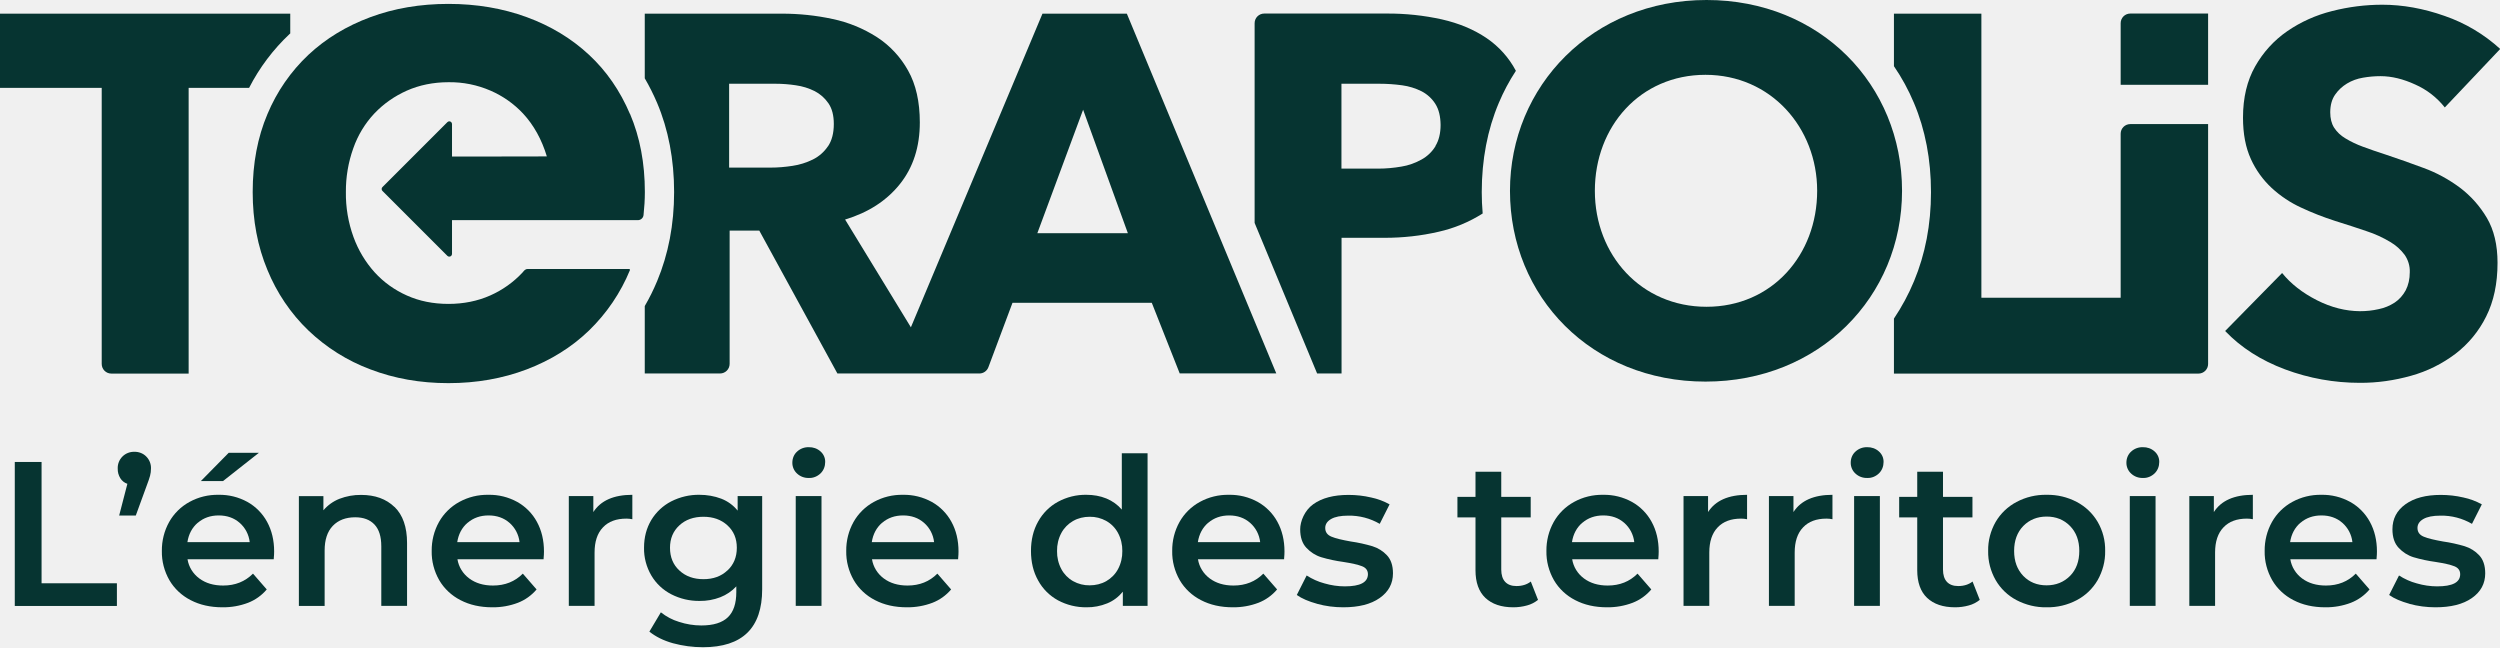
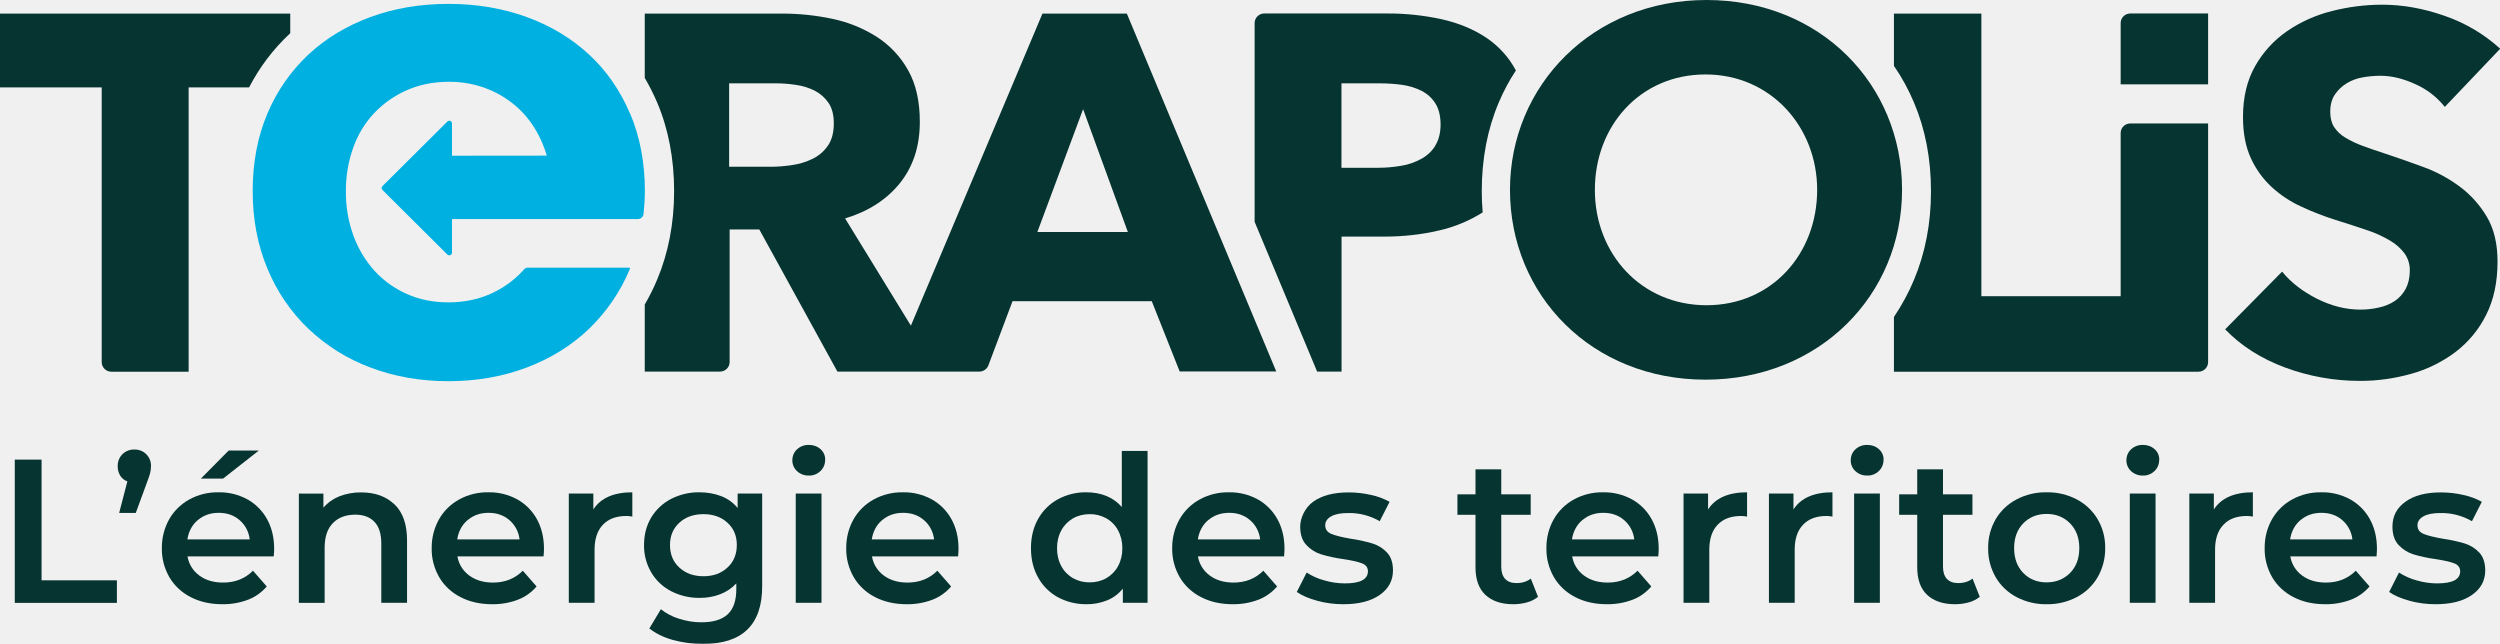
- <svg xmlns="http://www.w3.org/2000/svg" id="Terapolis_logotype-baseline-noir" version="1.1" viewBox="0 0 2435.8 630.6">
+ <svg xmlns="http://www.w3.org/2000/svg" width="132" height="34" viewBox="0 0 132 34" fill="none">
+   <g clip-path="url(#clip0_85_181)">
+     <path d="M0.78 24.268H2.195V30.641H6.172V31.832H0.78V24.268Z" fill="#063431" />
+     <mask id="mask0_85_181" style="mask-type:luminance" maskUnits="userSpaceOnUse" x="0" y="0" width="132" height="34">
+       <path d="M132 0H0V34H132V0Z" fill="white" />
+     </mask>
+     <g mask="url(#mask0_85_181)">
+       <path d="M7.722 23.982C7.89 24.149 7.982 24.381 7.972 24.619C7.972 24.748 7.955 24.872 7.923 24.996C7.89 25.12 7.825 25.303 7.733 25.546L7.169 27.082H6.292L6.725 25.416C6.568 25.363 6.438 25.26 6.351 25.12C6.259 24.969 6.21 24.796 6.216 24.619C6.205 24.381 6.297 24.149 6.465 23.982C6.633 23.815 6.861 23.729 7.094 23.734C7.327 23.729 7.56 23.815 7.722 23.982Z" fill="#063431" />
+       <path d="M14.453 29.379H9.901C9.966 29.784 10.193 30.145 10.524 30.388C10.86 30.636 11.277 30.76 11.781 30.76C12.421 30.76 12.941 30.549 13.358 30.134L14.084 30.965C13.819 31.277 13.477 31.52 13.098 31.665C12.67 31.827 12.209 31.908 11.749 31.903C11.109 31.903 10.551 31.779 10.063 31.525C9.597 31.288 9.202 30.921 8.942 30.474C8.676 30.01 8.535 29.482 8.546 28.943C8.541 28.409 8.671 27.886 8.931 27.422C9.18 26.98 9.554 26.613 9.998 26.371C10.47 26.112 11.001 25.983 11.543 25.993C12.074 25.983 12.594 26.112 13.06 26.365C13.499 26.608 13.862 26.975 14.101 27.411C14.35 27.864 14.475 28.382 14.475 28.975C14.475 29.067 14.469 29.201 14.453 29.374M10.443 27.46C10.145 27.713 9.96 28.058 9.895 28.479H13.185C13.141 28.085 12.952 27.724 12.654 27.465C12.356 27.206 11.987 27.077 11.548 27.077C11.109 27.077 10.746 27.206 10.448 27.46M12.068 23.788H13.667L11.776 25.271H10.605L12.074 23.788H12.068Z" fill="#063431" />
+       <path d="M20.831 26.63C21.27 27.055 21.492 27.686 21.492 28.522V31.827H20.132V28.695C20.132 28.188 20.013 27.81 19.774 27.557C19.536 27.303 19.195 27.174 18.756 27.174C18.257 27.174 17.861 27.325 17.574 27.622C17.287 27.918 17.141 28.349 17.141 28.916V31.832H15.78V26.063H17.076V26.808C17.303 26.538 17.596 26.333 17.921 26.204C18.29 26.063 18.68 25.993 19.07 25.999C19.802 25.999 20.387 26.209 20.831 26.635" fill="#063431" />
+       <path d="M28.705 29.379H24.153C24.218 29.784 24.446 30.145 24.776 30.388C25.113 30.636 25.53 30.76 26.028 30.76C26.668 30.76 27.188 30.549 27.605 30.134L28.331 30.965C28.066 31.277 27.724 31.52 27.345 31.665C26.917 31.827 26.456 31.908 25.996 31.903C25.356 31.903 24.798 31.779 24.31 31.525C23.844 31.288 23.449 30.921 23.189 30.474C22.923 30.01 22.782 29.482 22.793 28.943C22.788 28.409 22.918 27.886 23.178 27.422C23.427 26.98 23.801 26.613 24.245 26.371C24.717 26.112 25.248 25.983 25.79 25.993C26.321 25.983 26.841 26.112 27.307 26.365C27.746 26.608 28.109 26.975 28.348 27.411C28.597 27.864 28.722 28.382 28.722 28.975C28.722 29.067 28.716 29.201 28.7 29.374M24.69 27.46C24.392 27.713 24.207 28.058 24.142 28.479H27.432C27.389 28.085 27.199 27.724 26.901 27.465C26.603 27.206 26.234 27.077 25.795 27.077C25.362 27.077 24.993 27.206 24.695 27.46" fill="#063431" />
+       <path d="M33.387 25.993V27.277C33.285 27.255 33.176 27.244 33.073 27.244C32.542 27.244 32.13 27.395 31.837 27.703C31.54 28.01 31.393 28.452 31.393 29.029V31.827H30.033V26.058H31.328V26.899C31.718 26.295 32.407 25.993 33.393 25.993" fill="#063431" />
+       <path d="M40.243 26.058V30.954C40.243 32.986 39.202 34 37.116 34C36.579 34 36.048 33.93 35.528 33.79C35.029 33.65 34.618 33.445 34.287 33.181L34.894 32.167C35.181 32.393 35.506 32.566 35.853 32.668C36.233 32.792 36.633 32.857 37.029 32.857C37.669 32.857 38.135 32.711 38.433 32.426C38.731 32.14 38.877 31.698 38.877 31.105V30.803C38.644 31.056 38.351 31.25 38.032 31.374C37.679 31.509 37.311 31.574 36.937 31.568C36.417 31.574 35.907 31.455 35.441 31.218C35.002 30.991 34.639 30.652 34.39 30.231C34.13 29.789 33.994 29.282 34.005 28.77C34.005 28.22 34.135 27.74 34.39 27.314C34.645 26.899 35.008 26.559 35.441 26.338C35.902 26.107 36.417 25.983 36.937 25.993C37.327 25.993 37.717 26.058 38.086 26.198C38.422 26.328 38.72 26.543 38.947 26.824V26.058H40.243ZM38.411 29.967C38.742 29.66 38.904 29.261 38.904 28.775C38.904 28.29 38.742 27.902 38.411 27.6C38.081 27.298 37.658 27.147 37.143 27.147C36.623 27.147 36.195 27.298 35.869 27.6C35.539 27.902 35.376 28.296 35.376 28.775C35.376 29.266 35.539 29.665 35.869 29.967C36.2 30.274 36.623 30.425 37.143 30.425C37.658 30.425 38.081 30.274 38.406 29.967" fill="#063431" />
+       <path d="M42.085 24.877C41.923 24.732 41.831 24.516 41.836 24.3C41.836 24.079 41.923 23.869 42.085 23.723C42.253 23.567 42.475 23.486 42.703 23.492C42.931 23.486 43.153 23.562 43.321 23.713C43.483 23.853 43.575 24.058 43.57 24.268C43.57 24.494 43.489 24.71 43.326 24.866C43.158 25.028 42.936 25.12 42.703 25.109C42.475 25.114 42.253 25.034 42.085 24.877ZM42.02 26.058H43.375V31.827H42.015V26.058H42.02Z" fill="#063431" />
+       <path d="M50.593 29.379H46.041C46.106 29.784 46.334 30.145 46.664 30.388C47 30.636 47.418 30.76 47.916 30.76C48.556 30.76 49.076 30.549 49.493 30.134L50.219 30.965C49.954 31.277 49.612 31.52 49.233 31.665C48.805 31.827 48.344 31.908 47.884 31.903C47.244 31.903 46.686 31.779 46.198 31.525C45.732 31.288 45.337 30.921 45.077 30.474C44.811 30.01 44.67 29.482 44.681 28.943C44.676 28.409 44.806 27.886 45.066 27.422C45.315 26.98 45.689 26.613 46.133 26.371C46.605 26.112 47.136 25.983 47.678 25.993C48.209 25.983 48.729 26.112 49.195 26.365C49.634 26.608 49.997 26.975 50.236 27.411C50.485 27.864 50.61 28.382 50.61 28.975C50.61 29.067 50.604 29.201 50.588 29.374M46.578 27.46C46.28 27.713 46.095 28.058 46.03 28.479H49.32C49.276 28.085 49.087 27.724 48.789 27.465C48.491 27.206 48.122 27.077 47.683 27.077C47.25 27.077 46.881 27.206 46.583 27.46" fill="#063431" />
+       <path d="M60.592 23.81V31.827H59.286V31.083C59.063 31.353 58.782 31.568 58.457 31.698C58.11 31.838 57.741 31.908 57.367 31.903C56.842 31.908 56.327 31.784 55.861 31.536C55.416 31.293 55.053 30.932 54.815 30.495C54.56 30.048 54.435 29.53 54.435 28.943C54.435 28.36 54.56 27.843 54.815 27.395C55.059 26.958 55.422 26.597 55.861 26.36C56.321 26.112 56.842 25.983 57.367 25.993C57.73 25.993 58.088 26.053 58.419 26.187C58.733 26.317 59.015 26.516 59.231 26.77V23.81H60.592ZM58.413 30.528C58.673 30.377 58.89 30.161 59.031 29.897C59.188 29.606 59.264 29.277 59.259 28.948C59.264 28.619 59.188 28.29 59.031 27.999C58.89 27.735 58.673 27.514 58.413 27.368C58.142 27.217 57.839 27.142 57.535 27.147C57.226 27.147 56.923 27.217 56.657 27.368C56.397 27.519 56.181 27.735 56.04 27.999C55.883 28.29 55.807 28.619 55.812 28.948C55.807 29.277 55.883 29.606 56.04 29.897C56.181 30.161 56.397 30.382 56.657 30.528C56.928 30.679 57.232 30.754 57.535 30.749C57.844 30.749 58.148 30.679 58.413 30.528Z" fill="#063431" />
+       <path d="M67.805 29.379H63.252C63.317 29.784 63.545 30.145 63.876 30.388C64.212 30.636 64.629 30.76 65.127 30.76C65.767 30.76 66.287 30.549 66.704 30.134L67.431 30.965C67.165 31.277 66.824 31.52 66.444 31.665C66.016 31.827 65.555 31.908 65.095 31.903C64.455 31.903 63.897 31.779 63.41 31.525C62.944 31.288 62.548 30.921 62.288 30.474C62.022 30.01 61.881 29.482 61.892 28.943C61.887 28.409 62.017 27.886 62.277 27.422C62.526 26.98 62.9 26.613 63.344 26.371C63.816 26.112 64.347 25.983 64.889 25.993C65.42 25.983 65.94 26.112 66.406 26.365C66.845 26.608 67.208 26.975 67.447 27.411C67.696 27.864 67.821 28.382 67.821 28.975C67.821 29.067 67.815 29.201 67.799 29.374M63.794 27.46C63.496 27.713 63.312 28.058 63.247 28.479H66.536C66.493 28.085 66.303 27.724 66.005 27.465C65.707 27.206 65.339 27.077 64.9 27.077C64.466 27.077 64.098 27.206 63.8 27.46" fill="#063431" />
+       <path d="M69.544 31.719C69.094 31.595 68.737 31.444 68.471 31.256L68.991 30.231C69.279 30.415 69.598 30.56 69.929 30.646C70.281 30.749 70.644 30.803 71.007 30.803C71.82 30.803 72.221 30.592 72.227 30.166C72.227 29.967 72.124 29.827 71.918 29.746C71.712 29.665 71.381 29.59 70.926 29.52C70.531 29.466 70.14 29.385 69.761 29.271C69.463 29.18 69.192 29.007 68.981 28.781C68.758 28.549 68.65 28.22 68.65 27.805C68.65 27.39 68.878 26.818 69.338 26.489C69.799 26.16 70.417 25.999 71.203 25.999C71.603 25.999 72.004 26.042 72.395 26.134C72.736 26.204 73.067 26.328 73.37 26.495L72.85 27.519C72.346 27.228 71.772 27.077 71.186 27.088C70.785 27.088 70.487 27.147 70.281 27.266C70.075 27.384 69.972 27.541 69.972 27.735C69.972 27.951 70.081 28.102 70.303 28.193C70.525 28.285 70.867 28.366 71.327 28.447C71.712 28.5 72.097 28.587 72.465 28.695C72.758 28.786 73.023 28.948 73.229 29.169C73.441 29.39 73.549 29.708 73.549 30.118C73.549 30.657 73.316 31.088 72.844 31.417C72.373 31.746 71.734 31.903 70.921 31.903C70.455 31.903 69.989 31.843 69.539 31.719" fill="#063431" />
+       <path d="M81.206 31.514C81.033 31.649 80.838 31.752 80.626 31.806C80.393 31.87 80.15 31.903 79.906 31.903C79.266 31.903 78.778 31.735 78.426 31.407C78.079 31.078 77.906 30.593 77.906 29.956V27.18H76.952V26.101H77.906V24.78H79.266V26.101H80.821V27.18H79.266V29.924C79.266 30.204 79.337 30.42 79.472 30.566C79.608 30.711 79.808 30.787 80.068 30.787C80.372 30.787 80.626 30.706 80.827 30.549L81.206 31.509V31.514Z" fill="#063431" />
+       <path d="M87.563 29.379H83.011C83.076 29.784 83.303 30.145 83.634 30.388C83.97 30.636 84.387 30.76 84.886 30.76C85.525 30.76 86.045 30.549 86.463 30.134L87.189 30.965C86.923 31.277 86.582 31.52 86.203 31.665C85.775 31.827 85.314 31.908 84.853 31.903C84.214 31.903 83.656 31.779 83.168 31.525C82.702 31.288 82.306 30.921 82.046 30.474C81.781 30.01 81.64 29.482 81.65 28.943C81.645 28.409 81.775 27.886 82.035 27.422C82.284 26.98 82.659 26.613 83.103 26.371C83.574 26.112 84.105 25.983 84.647 25.993C85.178 25.983 85.699 26.112 86.165 26.365C86.604 26.608 86.967 26.975 87.205 27.411C87.454 27.864 87.579 28.382 87.579 28.975C87.579 29.067 87.574 29.201 87.557 29.374M83.547 27.46C83.249 27.713 83.065 28.058 83 28.479H86.289C86.246 28.085 86.056 27.724 85.758 27.465C85.46 27.206 85.092 27.077 84.653 27.077C84.219 27.077 83.851 27.206 83.553 27.46" fill="#063431" />
+       <path d="M92.245 25.993V27.277C92.142 27.255 92.034 27.244 91.931 27.244C91.4 27.244 90.988 27.395 90.695 27.703C90.397 28.01 90.251 28.452 90.251 29.029V31.827H88.891V26.058H90.186V26.899C90.576 26.295 91.264 25.993 92.251 25.993" fill="#063431" />
+       <path d="M96.754 25.993V27.277C96.651 27.255 96.543 27.244 96.44 27.244C95.909 27.244 95.497 27.395 95.204 27.703C94.906 28.01 94.76 28.452 94.76 29.029V31.827H93.399V26.058H94.695V26.899C95.085 26.295 95.773 25.993 96.759 25.993" fill="#063431" />
+       <path d="M97.968 24.877C97.805 24.732 97.713 24.516 97.719 24.3C97.719 24.079 97.805 23.869 97.968 23.723C98.136 23.567 98.358 23.486 98.586 23.492C98.813 23.486 99.035 23.562 99.203 23.713C99.366 23.853 99.458 24.058 99.453 24.268C99.453 24.494 99.371 24.71 99.209 24.866C99.041 25.028 98.819 25.12 98.586 25.109C98.358 25.114 98.136 25.034 97.968 24.877ZM97.903 26.058H99.257V31.827H97.897V26.058H97.903Z" fill="#063431" />
+       <path d="M104.53 31.514C104.357 31.649 104.162 31.752 103.95 31.806C103.717 31.87 103.473 31.903 103.23 31.903C102.59 31.903 102.102 31.735 101.75 31.407C101.403 31.078 101.23 30.593 101.23 29.956V27.18H100.276V26.101H101.23V24.78H102.59V26.101H104.145V27.18H102.59V29.924C102.59 30.204 102.661 30.42 102.796 30.566C102.932 30.711 103.132 30.787 103.392 30.787C103.696 30.787 103.95 30.706 104.151 30.549L104.53 31.509V31.514Z" fill="#063431" />
+       <path d="M106.47 31.525C106.01 31.283 105.63 30.921 105.37 30.474C105.105 30.01 104.964 29.482 104.975 28.943C104.964 28.409 105.105 27.881 105.37 27.417C105.63 26.975 106.015 26.608 106.47 26.371C106.958 26.112 107.505 25.983 108.058 25.993C108.616 25.983 109.164 26.112 109.657 26.371C110.117 26.613 110.497 26.975 110.757 27.417C111.028 27.881 111.163 28.403 111.153 28.943C111.163 29.476 111.022 30.005 110.757 30.474C110.497 30.921 110.112 31.288 109.657 31.525C109.164 31.784 108.616 31.913 108.058 31.903C107.505 31.913 106.958 31.779 106.47 31.525ZM109.299 30.253C109.624 29.924 109.787 29.487 109.787 28.943C109.787 28.398 109.624 27.967 109.299 27.632C108.974 27.303 108.562 27.136 108.064 27.136C107.565 27.136 107.153 27.303 106.828 27.632C106.508 27.961 106.346 28.398 106.346 28.943C106.346 29.487 106.508 29.919 106.828 30.253C107.148 30.582 107.56 30.749 108.058 30.749C108.557 30.749 108.969 30.582 109.299 30.253Z" fill="#063431" />
+       <path d="M112.523 24.877C112.361 24.732 112.269 24.516 112.274 24.3C112.274 24.079 112.361 23.869 112.523 23.723C112.691 23.567 112.914 23.486 113.141 23.492C113.369 23.486 113.591 23.562 113.759 23.713C113.922 23.853 114.014 24.058 114.008 24.268C114.008 24.494 113.927 24.71 113.764 24.866C113.596 25.028 113.374 25.12 113.141 25.109C112.914 25.114 112.691 25.034 112.523 24.877ZM112.458 26.058H113.813V31.827H112.453V26.058H112.458Z" fill="#063431" />
+       <path d="M118.951 25.993V27.277C118.848 27.255 118.739 27.244 118.636 27.244C118.105 27.244 117.693 27.395 117.401 27.703C117.103 28.01 116.956 28.452 116.956 29.029V31.827H115.596V26.058H116.891V26.899C117.282 26.295 117.97 25.993 118.956 25.993" fill="#063431" />
+       <path d="M125.481 29.379H120.929C120.994 29.784 121.221 30.145 121.552 30.388C121.888 30.636 122.305 30.76 122.809 30.76C123.449 30.76 123.969 30.549 124.386 30.134L125.112 30.965C124.847 31.277 124.505 31.52 124.126 31.665C123.698 31.827 123.237 31.908 122.777 31.903C122.137 31.903 121.579 31.779 121.091 31.525C120.625 31.288 120.23 30.921 119.969 30.474C119.704 30.01 119.563 29.482 119.574 28.943C119.568 28.409 119.698 27.886 119.959 27.422C120.208 26.98 120.582 26.613 121.026 26.371C121.498 26.112 122.029 25.983 122.571 25.993C123.102 25.983 123.622 26.112 124.088 26.365C124.527 26.608 124.89 26.975 125.128 27.411C125.378 27.864 125.502 28.382 125.502 28.975C125.502 29.067 125.497 29.201 125.481 29.374M121.465 27.46C121.167 27.713 120.983 28.058 120.918 28.479H124.207C124.164 28.085 123.974 27.724 123.676 27.465C123.378 27.206 123.01 27.077 122.571 27.077C122.137 27.077 121.769 27.206 121.471 27.46" fill="#063431" />
+       <path d="M127.22 31.719C126.77 31.595 126.413 31.444 126.147 31.256L126.667 30.231C126.955 30.415 127.274 30.56 127.605 30.646C127.957 30.749 128.32 30.803 128.683 30.803C129.496 30.803 129.897 30.592 129.897 30.166C129.897 29.967 129.794 29.827 129.588 29.746C129.382 29.665 129.052 29.59 128.597 29.52C128.201 29.466 127.811 29.385 127.432 29.271C127.134 29.18 126.863 29.007 126.651 28.781C126.429 28.549 126.321 28.22 126.321 27.805C126.321 27.255 126.548 26.818 127.009 26.489C127.469 26.16 128.087 25.999 128.873 25.999C129.274 25.999 129.675 26.042 130.065 26.134C130.407 26.204 130.737 26.328 131.041 26.495L130.52 27.519C130.016 27.228 129.442 27.077 128.857 27.088C128.456 27.088 128.158 27.147 127.952 27.266C127.746 27.384 127.643 27.541 127.643 27.735C127.643 27.951 127.751 28.102 127.973 28.193C128.196 28.285 128.537 28.366 128.998 28.447C129.382 28.5 129.767 28.587 130.136 28.695C130.428 28.786 130.694 28.948 130.9 29.169C131.111 29.39 131.22 29.708 131.22 30.118C131.22 30.657 130.987 31.088 130.515 31.417C130.044 31.746 129.404 31.903 128.591 31.903C128.125 31.903 127.659 31.843 127.209 31.719" fill="#063431" />
+       <path d="M33.263 5.99C32.743 4.772 32.022 3.731 31.101 2.879C30.179 2.027 29.085 1.364 27.811 0.9C26.538 0.437 25.161 0.205 23.676 0.205C22.192 0.205 20.815 0.437 19.558 0.9C18.301 1.364 17.206 2.022 16.285 2.879C15.353 3.753 14.616 4.815 14.122 5.99C13.602 7.209 13.342 8.578 13.342 10.088C13.342 11.581 13.602 12.951 14.122 14.186C14.616 15.383 15.347 16.466 16.285 17.361C17.228 18.256 18.338 18.952 19.558 19.405C20.82 19.885 22.192 20.127 23.676 20.127C25.161 20.127 26.538 19.885 27.811 19.405C29.079 18.925 30.179 18.245 31.101 17.361C32.033 16.461 32.77 15.383 33.263 14.186C33.268 14.169 33.258 14.132 33.209 14.132H27.855C27.719 14.132 27.649 14.25 27.6 14.304C27.118 14.822 26.532 15.237 25.882 15.523C25.221 15.814 24.484 15.965 23.682 15.965C22.874 15.965 22.143 15.819 21.482 15.523C20.837 15.237 20.257 14.827 19.78 14.304C19.292 13.765 18.913 13.134 18.664 12.449C18.387 11.689 18.252 10.891 18.263 10.088C18.257 9.306 18.387 8.53 18.653 7.791C18.891 7.112 19.271 6.486 19.764 5.963C20.252 5.451 20.837 5.047 21.482 4.761C22.143 4.47 22.88 4.319 23.682 4.319C24.441 4.308 25.199 4.459 25.898 4.761C26.549 5.041 27.134 5.451 27.616 5.963C28.18 6.567 28.602 7.322 28.873 8.217C28.873 8.222 23.866 8.222 23.866 8.222V6.519C23.866 6.438 23.801 6.373 23.725 6.373C23.687 6.373 23.649 6.389 23.622 6.416L20.192 9.829C20.138 9.883 20.138 9.975 20.192 10.029L23.622 13.441C23.676 13.495 23.768 13.495 23.823 13.441C23.85 13.415 23.866 13.377 23.866 13.339V11.565H33.68C33.832 11.565 33.962 11.452 33.978 11.301C34.022 10.897 34.049 10.492 34.049 10.088C34.049 8.573 33.788 7.209 33.268 5.99" fill="#00B0E0" />
+       <path d="M111.971 4.454V1.219C111.971 0.938 112.198 0.712 112.48 0.712H116.588V4.454H111.971Z" fill="#063431" />
+       <path d="M129.074 5.629C128.662 5.117 128.131 4.707 127.529 4.443C126.895 4.152 126.283 4.001 125.692 4.001C125.383 4.001 125.074 4.028 124.765 4.082C124.467 4.13 124.18 4.233 123.92 4.389C123.671 4.54 123.454 4.739 123.291 4.977C123.123 5.219 123.037 5.527 123.037 5.899C123.037 6.217 123.102 6.486 123.237 6.702C123.389 6.934 123.59 7.122 123.828 7.263C124.121 7.441 124.43 7.586 124.755 7.705C125.112 7.84 125.513 7.974 125.963 8.12C126.608 8.336 127.28 8.567 127.974 8.826C128.656 9.074 129.296 9.425 129.881 9.856C130.456 10.287 130.938 10.826 131.306 11.447C131.68 12.077 131.87 12.865 131.87 13.808C131.87 14.892 131.67 15.835 131.268 16.628C130.884 17.399 130.331 18.068 129.643 18.591C128.944 19.114 128.152 19.507 127.307 19.739C126.424 19.987 125.513 20.116 124.597 20.111C123.248 20.111 121.915 19.874 120.652 19.405C119.379 18.93 118.328 18.262 117.488 17.388L120.495 14.342C120.961 14.913 121.574 15.388 122.332 15.771C123.091 16.154 123.85 16.342 124.603 16.348C124.939 16.348 125.269 16.315 125.595 16.24C125.898 16.18 126.18 16.062 126.44 15.895C126.684 15.733 126.879 15.512 127.02 15.253C127.161 14.983 127.237 14.665 127.237 14.293C127.247 13.97 127.15 13.652 126.966 13.388C126.76 13.113 126.5 12.881 126.202 12.708C125.811 12.476 125.4 12.288 124.966 12.148C124.473 11.98 123.915 11.797 123.286 11.603C122.679 11.409 122.083 11.177 121.503 10.907C120.934 10.649 120.408 10.298 119.948 9.878C119.482 9.446 119.108 8.929 118.848 8.357C118.571 7.759 118.43 7.036 118.43 6.179C118.43 5.128 118.647 4.233 119.075 3.483C119.493 2.75 120.067 2.119 120.766 1.639C121.481 1.148 122.284 0.793 123.129 0.582C123.996 0.361 124.89 0.248 125.784 0.248C126.857 0.248 127.952 0.442 129.074 0.836C130.163 1.208 131.16 1.801 132.011 2.572L129.085 5.645L129.074 5.629Z" fill="#063431" />
+       <path d="M15.298 1.779C15.309 1.768 15.315 1.763 15.325 1.758V0.717H0V4.615H5.37V19.119C5.37 19.399 5.598 19.626 5.88 19.626H9.96V4.615H13.152C13.7 3.553 14.426 2.593 15.298 1.779Z" fill="#063431" />
+       <path d="M59.497 0.717H55.042L48.095 17.194L44.621 11.533C45.857 11.161 46.822 10.535 47.521 9.662C48.22 8.788 48.567 7.71 48.567 6.432C48.567 5.349 48.361 4.437 47.949 3.709C47.553 2.998 46.984 2.389 46.296 1.946C45.581 1.494 44.789 1.17 43.96 0.997C43.082 0.809 42.188 0.717 41.289 0.717H34.043V4.114C34.287 4.529 34.504 4.96 34.694 5.402C35.29 6.799 35.593 8.379 35.593 10.088C35.593 11.797 35.29 13.35 34.699 14.762C34.509 15.215 34.292 15.652 34.043 16.078V19.62H38.016C38.297 19.62 38.525 19.394 38.525 19.114V12.115H40.091L44.215 19.62H51.71C51.921 19.62 52.111 19.491 52.187 19.291L53.46 15.905H60.814L62.288 19.615H67.387L59.497 0.717ZM43.716 7.683C43.516 7.98 43.245 8.217 42.92 8.379C42.578 8.546 42.215 8.659 41.841 8.713C41.457 8.772 41.072 8.805 40.682 8.805H38.498V4.4H40.953C41.31 4.4 41.663 4.427 42.02 4.481C42.367 4.529 42.703 4.631 43.017 4.788C43.31 4.939 43.559 5.16 43.743 5.429C43.933 5.704 44.025 6.066 44.025 6.513C44.025 6.993 43.922 7.387 43.716 7.689M54.772 12.25L57.188 5.764L59.551 12.25H54.772Z" fill="#063431" />
+       <path d="M80.036 3.715C79.673 3.03 79.141 2.442 78.497 2.006C77.825 1.553 77.039 1.224 76.134 1.019C75.18 0.809 74.199 0.706 73.224 0.712H66.753C66.472 0.712 66.244 0.938 66.244 1.219V11.711L69.544 19.62H70.834V12.492H73.115C74.075 12.492 75.028 12.39 75.96 12.174C76.784 11.991 77.575 11.662 78.285 11.215C78.253 10.848 78.237 10.471 78.237 10.093C78.237 8.384 78.54 6.81 79.136 5.408C79.385 4.82 79.683 4.259 80.036 3.726M75.798 7.672C75.619 7.969 75.364 8.212 75.061 8.379C74.73 8.562 74.373 8.691 73.999 8.751C73.592 8.821 73.18 8.859 72.763 8.859H70.829V4.4H72.839C73.24 4.4 73.636 4.427 74.031 4.48C74.394 4.529 74.741 4.637 75.066 4.799C75.364 4.955 75.614 5.181 75.793 5.467C75.971 5.753 76.058 6.114 76.063 6.562C76.063 7.004 75.971 7.376 75.793 7.667" fill="#063431" />
+       <path d="M111.971 7.025V15.641H104.617V0.717H100V3.478C100.417 4.082 100.769 4.729 101.056 5.408C101.653 6.804 101.956 8.384 101.956 10.093C101.956 11.802 101.653 13.355 101.062 14.768C100.775 15.458 100.417 16.116 100 16.736V19.626H116.078C116.36 19.626 116.588 19.399 116.588 19.119V6.519H112.48C112.198 6.519 111.971 6.745 111.971 7.025Z" fill="#063431" />
+       <path d="M79.727 10.023C79.727 4.513 84.095 0 90.105 0C96.114 0 100.428 4.459 100.428 10.023C100.428 15.587 96.06 20.046 90.05 20.046C84.04 20.046 79.727 15.587 79.727 10.023ZM95.946 10.023C95.946 6.702 93.497 3.931 90.05 3.931C86.604 3.931 84.209 6.643 84.209 10.023C84.209 13.404 86.658 16.116 90.105 16.116C93.551 16.116 95.946 13.404 95.946 10.023Z" fill="#063431" />
+     </g>
+   </g>
  <defs>
-     <style>
-       .st0 {
-         fill: none;
-       }
- 
-       .st1 {
-         fill: #063431;
-       }
- 
-       .st2 {
-         clip-path: url(#clippath);
-       }
-     </style>
-     <clipPath id="clippath">
-       <rect class="st0" width="2435.8" height="630.6" />
+     <clipPath id="clip0_85_181">
+       <rect width="132" height="34" fill="white" />
    </clipPath>
  </defs>
-   <g id="Groupe_2321">
-     <path id="Tracé_34477" class="st1" d="M14.4,450.1h26.1v118.2h73.4v22.1H14.4v-140.3Z" />
-   </g>
-   <g class="st2">
-     <g id="Groupe_2352">
-       <g id="Groupe_2322">
-         <path id="Tracé_34478" class="st1" d="M142.5,444.8c3.1,3.1,4.8,7.4,4.6,11.8,0,2.4-.3,4.7-.9,7-.6,2.3-1.8,5.7-3.5,10.2l-10.4,28.5h-16.2l8-30.9c-2.9-1-5.3-2.9-6.9-5.5-1.7-2.8-2.6-6-2.5-9.3-.2-4.4,1.5-8.7,4.6-11.8,3.1-3.1,7.3-4.7,11.6-4.6,4.3-.1,8.6,1.5,11.6,4.6" />
-       </g>
-       <g id="Groupe_2323">
-         <path id="Tracé_34479" class="st1" d="M266.7,544.9h-84c1.2,7.5,5.4,14.2,11.5,18.7,6.2,4.6,13.9,6.9,23.2,6.9,11.8,0,21.4-3.9,29.1-11.6l13.4,15.4c-4.9,5.8-11.2,10.3-18.2,13-7.9,3-16.4,4.5-24.9,4.4-11.8,0-22.1-2.3-31.1-7-8.6-4.4-15.9-11.2-20.7-19.5-4.9-8.6-7.5-18.4-7.3-28.4-.1-9.9,2.3-19.6,7.1-28.2,4.6-8.2,11.5-15,19.7-19.5,8.7-4.8,18.5-7.2,28.5-7,9.8-.2,19.4,2.2,28,6.9,8.1,4.5,14.8,11.3,19.2,19.4,4.6,8.4,6.9,18,6.9,29,0,1.7-.1,4.2-.4,7.4M192.7,509.3c-5.5,4.7-8.9,11.1-10.1,18.9h60.7c-.8-7.3-4.3-14-9.8-18.8-5.5-4.8-12.3-7.2-20.4-7.2s-14.8,2.4-20.3,7.1M222.7,441.2h29.5l-34.9,27.5h-21.6l27.1-27.5Z" />
-       </g>
-       <g id="Groupe_2324">
-         <path id="Tracé_34480" class="st1" d="M384.4,493.9c8.1,7.9,12.2,19.6,12.2,35.1v61.3h-25.1v-58.1c0-9.4-2.2-16.4-6.6-21.1-4.4-4.7-10.7-7.1-18.8-7.1-9.2,0-16.5,2.8-21.8,8.3-5.3,5.5-8,13.5-8,24v54.1h-25.1v-107h23.9v13.8c4.2-5,9.6-8.8,15.6-11.2,6.8-2.6,14-3.9,21.2-3.8,13.5,0,24.3,3.9,32.5,11.8" />
-       </g>
-       <g id="Groupe_2325">
-         <path id="Tracé_34481" class="st1" d="M529.7,544.9h-84c1.2,7.5,5.4,14.2,11.5,18.7,6.2,4.6,13.9,6.9,23.1,6.9,11.8,0,21.4-3.9,29.1-11.6l13.4,15.4c-4.9,5.8-11.2,10.3-18.2,13-7.9,3-16.4,4.5-24.9,4.4-11.8,0-22.1-2.3-31.1-7-8.6-4.4-15.9-11.2-20.7-19.5-4.9-8.6-7.5-18.4-7.3-28.4-.1-9.9,2.3-19.6,7.1-28.2,4.6-8.2,11.5-15,19.7-19.5,8.7-4.8,18.5-7.2,28.5-7,9.8-.2,19.4,2.2,28,6.9,8.1,4.5,14.8,11.3,19.2,19.4,4.6,8.4,6.9,18,6.9,29,0,1.7-.1,4.2-.4,7.4M455.6,509.3c-5.5,4.7-8.9,11.1-10.1,18.9h60.7c-.8-7.3-4.3-14-9.8-18.8-5.5-4.8-12.3-7.2-20.4-7.2-8,0-14.8,2.4-20.3,7.1" />
-       </g>
-       <g id="Groupe_2326">
-         <path id="Tracé_34482" class="st1" d="M616.1,482.1v23.8c-1.9-.4-3.9-.6-5.8-.6-9.8,0-17.4,2.8-22.8,8.5-5.5,5.7-8.2,13.9-8.2,24.6v51.9h-25.1v-107h23.9v15.6c7.2-11.2,19.9-16.8,38.1-16.8" />
-       </g>
-       <g id="Groupe_2327">
-         <path id="Tracé_34483" class="st1" d="M742.6,483.3v90.8c0,37.7-19.2,56.5-57.7,56.5-9.9,0-19.7-1.3-29.3-3.9-9.2-2.6-16.8-6.4-22.9-11.3l11.2-18.8c5.3,4.2,11.3,7.4,17.7,9.3,7,2.3,14.4,3.5,21.7,3.5,11.8,0,20.4-2.7,25.9-8s8.2-13.5,8.2-24.5v-5.6c-4.3,4.7-9.7,8.3-15.6,10.6-6.5,2.5-13.3,3.7-20.2,3.6-9.6.1-19-2.1-27.6-6.5-8.1-4.2-14.8-10.5-19.4-18.3-4.8-8.2-7.3-17.6-7.1-27.1,0-10.2,2.4-19.1,7.1-27,4.7-7.7,11.4-14,19.4-18.1,8.5-4.3,18-6.6,27.6-6.4,7.2,0,14.4,1.2,21.2,3.8,6.2,2.4,11.7,6.4,15.9,11.6v-14.2h23.9ZM708.8,555.8c6.1-5.7,9.1-13.1,9.1-22.1,0-9-3-16.2-9.1-21.8-6.1-5.6-13.9-8.4-23.4-8.4-9.6,0-17.5,2.8-23.5,8.4-6.1,5.6-9.1,12.9-9.1,21.8,0,9.1,3,16.5,9.1,22.1,6.1,5.7,13.9,8.5,23.5,8.5,9.5,0,17.3-2.8,23.3-8.5" />
-       </g>
-       <g id="Groupe_2328">
-         <path id="Tracé_34484" class="st1" d="M776.6,461.4c-3-2.7-4.7-6.7-4.6-10.7,0-4.1,1.6-8,4.6-10.7,3.1-2.9,7.2-4.4,11.4-4.3,4.2-.1,8.3,1.3,11.4,4.1,3,2.6,4.7,6.4,4.6,10.3,0,4.2-1.5,8.2-4.5,11.1-3.1,3-7.2,4.7-11.5,4.5-4.2.1-8.3-1.4-11.4-4.3M775.4,483.3h25v107h-25.1v-107Z" />
-       </g>
-       <g id="Groupe_2329">
-         <path id="Tracé_34485" class="st1" d="M933.6,544.9h-84c1.2,7.5,5.4,14.2,11.5,18.7,6.2,4.6,13.9,6.9,23.1,6.9,11.8,0,21.4-3.9,29.1-11.6l13.4,15.4c-4.9,5.8-11.2,10.3-18.2,13-7.9,3-16.4,4.5-24.9,4.4-11.8,0-22.1-2.3-31.1-7-8.6-4.4-15.9-11.2-20.7-19.5-4.9-8.6-7.5-18.4-7.3-28.4-.1-9.9,2.3-19.6,7.1-28.2,4.6-8.2,11.5-15,19.7-19.5,8.7-4.8,18.5-7.2,28.5-7,9.8-.2,19.4,2.2,28,6.9,8.1,4.5,14.8,11.3,19.2,19.4,4.6,8.4,6.9,18,6.9,29,0,1.7-.1,4.2-.4,7.4M859.5,509.3c-5.5,4.7-8.9,11.1-10.1,18.9h60.7c-.8-7.3-4.3-14-9.8-18.8-5.5-4.8-12.3-7.2-20.4-7.2-8,0-14.8,2.4-20.3,7.1" />
-       </g>
-       <g id="Groupe_2330">
-         <path id="Tracé_34486" class="st1" d="M1118.1,441.6v148.7h-24.1v-13.8c-4.1,5-9.3,9-15.3,11.4-6.4,2.6-13.2,3.9-20.1,3.8-9.7.1-19.2-2.2-27.8-6.8-8.2-4.5-14.9-11.2-19.3-19.3-4.7-8.3-7-17.9-7-28.8,0-10.8,2.3-20.4,7-28.7,4.5-8.1,11.2-14.8,19.3-19.2,8.5-4.6,18.1-7,27.8-6.8,6.7,0,13.3,1.1,19.4,3.6,5.8,2.4,11,6.1,15,10.8v-54.9h25.1ZM1077.9,566.2c4.8-2.8,8.8-6.8,11.4-11.7,2.9-5.4,4.3-11.5,4.2-17.6.1-6.1-1.3-12.2-4.2-17.6-2.6-4.9-6.6-9-11.4-11.7-5-2.8-10.6-4.2-16.2-4.1-5.7,0-11.3,1.3-16.2,4.1-4.8,2.8-8.8,6.8-11.4,11.7-2.9,5.4-4.3,11.5-4.2,17.6-.1,6.1,1.3,12.2,4.2,17.6,2.6,4.9,6.6,9,11.4,11.7,5,2.8,10.6,4.2,16.2,4.1,5.7,0,11.3-1.3,16.2-4.1" />
-       </g>
-       <g id="Groupe_2331">
-         <path id="Tracé_34487" class="st1" d="M1251.2,544.9h-84c1.2,7.5,5.4,14.2,11.5,18.7,6.2,4.6,13.9,6.9,23.1,6.9,11.8,0,21.4-3.9,29.1-11.6l13.4,15.4c-4.9,5.8-11.2,10.3-18.2,13-7.9,3-16.4,4.5-24.9,4.4-11.8,0-22.1-2.3-31.1-7-8.6-4.4-15.9-11.2-20.7-19.5-4.9-8.6-7.5-18.4-7.3-28.4-.1-9.9,2.3-19.6,7.1-28.2,4.6-8.2,11.5-15,19.7-19.5,8.7-4.8,18.5-7.2,28.5-7,9.8-.2,19.4,2.2,28,6.9,8.1,4.5,14.8,11.3,19.2,19.4,4.6,8.4,6.9,18,6.9,29,0,1.7-.1,4.2-.4,7.4M1177.2,509.3c-5.5,4.7-8.9,11.1-10.1,18.9h60.7c-.8-7.3-4.3-14-9.8-18.8-5.5-4.8-12.3-7.2-20.4-7.2-8,0-14.8,2.4-20.3,7.1" />
-       </g>
-       <g id="Groupe_2332">
-         <path id="Tracé_34488" class="st1" d="M1283.3,588.3c-8.3-2.3-14.9-5.1-19.8-8.6l9.6-19c5.3,3.4,11.2,6.1,17.3,7.7,6.5,1.9,13.2,2.9,19.9,2.9,15,0,22.4-3.9,22.5-11.8,0-3.7-1.9-6.3-5.7-7.8s-9.9-2.9-18.3-4.2c-7.3-1-14.5-2.5-21.5-4.6-5.5-1.7-10.5-4.9-14.4-9.1-4.1-4.3-6.1-10.4-6.1-18.1s4.2-18.3,12.7-24.4c8.5-6.1,19.9-9.1,34.4-9.1,7.4,0,14.8.8,22,2.5,6.3,1.3,12.4,3.6,18,6.7l-9.6,19c-9.3-5.4-19.9-8.2-30.7-8-7.4,0-12.9,1.1-16.7,3.3s-5.7,5.1-5.7,8.7c0,4,2,6.8,6.1,8.5,4.1,1.7,10.4,3.2,18.9,4.7,7.1,1,14.2,2.6,21,4.6,5.4,1.7,10.3,4.7,14.1,8.8,3.9,4.1,5.9,10,5.9,17.6,0,10-4.3,18-13,24.1s-20.5,9-35.5,9c-8.6,0-17.2-1.1-25.5-3.4" />
-       </g>
-       <g id="Groupe_2333">
-         <path id="Tracé_34489" class="st1" d="M1498.5,584.5c-3.2,2.5-6.8,4.4-10.7,5.4-4.3,1.2-8.8,1.8-13.3,1.8-11.8,0-20.8-3.1-27.3-9.2-6.4-6.1-9.6-15.1-9.6-26.9v-51.5h-17.6v-20h17.6v-24.5h25.1v24.5h28.7v20h-28.7v50.9c0,5.2,1.3,9.2,3.8,11.9,2.5,2.7,6.2,4.1,11,4.1,5.6,0,10.3-1.5,14-4.4l7,17.8Z" />
-       </g>
-       <g id="Groupe_2334">
-         <path id="Tracé_34490" class="st1" d="M1615.8,544.9h-84c1.2,7.5,5.4,14.2,11.5,18.7,6.2,4.6,13.9,6.9,23.1,6.9,11.8,0,21.4-3.9,29.1-11.6l13.4,15.4c-4.9,5.8-11.2,10.3-18.2,13-7.9,3-16.4,4.5-24.9,4.4-11.8,0-22.1-2.3-31.1-7-8.6-4.4-15.9-11.2-20.7-19.5-4.9-8.6-7.5-18.4-7.3-28.4-.1-9.9,2.3-19.6,7.1-28.2,4.6-8.2,11.5-15,19.7-19.5,8.7-4.8,18.5-7.2,28.5-7,9.8-.2,19.4,2.2,28,6.9,8.1,4.5,14.8,11.3,19.2,19.4,4.6,8.4,6.9,18,6.9,29,0,1.7-.1,4.2-.4,7.4M1541.7,509.3c-5.5,4.7-8.9,11.1-10.1,18.9h60.7c-.8-7.3-4.3-14-9.8-18.8-5.5-4.8-12.3-7.2-20.4-7.2-8,0-14.8,2.4-20.3,7.1" />
-       </g>
-       <g id="Groupe_2335">
-         <path id="Tracé_34491" class="st1" d="M1702.2,482.1v23.8c-1.9-.4-3.9-.6-5.8-.6-9.8,0-17.4,2.8-22.8,8.5-5.5,5.7-8.2,13.9-8.2,24.6v51.9h-25.1v-107h23.9v15.6c7.2-11.2,19.9-16.8,38.1-16.8" />
-       </g>
-       <g id="Groupe_2336">
-         <path id="Tracé_34492" class="st1" d="M1785.4,482.1v23.8c-1.9-.4-3.9-.6-5.8-.6-9.8,0-17.4,2.8-22.8,8.5-5.5,5.7-8.2,13.9-8.2,24.6v51.9h-25.1v-107h23.9v15.6c7.2-11.2,19.9-16.8,38.1-16.8" />
-       </g>
-       <g id="Groupe_2337">
-         <path id="Tracé_34493" class="st1" d="M1807.8,461.4c-3-2.7-4.7-6.7-4.6-10.7,0-4.1,1.6-8,4.6-10.7,3.1-2.9,7.2-4.4,11.4-4.3,4.2-.1,8.3,1.3,11.4,4.1,3,2.6,4.7,6.4,4.6,10.3,0,4.2-1.5,8.2-4.5,11.1-3.1,3-7.2,4.7-11.5,4.5-4.2.1-8.3-1.4-11.4-4.3M1806.6,483.3h25v107h-25.1v-107Z" />
-       </g>
-       <g id="Groupe_2338">
-         <path id="Tracé_34494" class="st1" d="M1928.9,584.5c-3.2,2.5-6.8,4.4-10.7,5.4-4.3,1.2-8.8,1.8-13.3,1.8-11.8,0-20.8-3.1-27.3-9.2-6.4-6.1-9.6-15.1-9.6-26.9v-51.5h-17.6v-20h17.6v-24.5h25.1v24.5h28.7v20h-28.7v50.9c0,5.2,1.3,9.2,3.8,11.9,2.5,2.7,6.2,4.1,11,4.1,5.6,0,10.3-1.5,14-4.4l7,17.8Z" />
-       </g>
-       <g id="Groupe_2339">
-         <path id="Tracé_34495" class="st1" d="M1964.7,584.7c-8.5-4.5-15.5-11.2-20.3-19.5-4.9-8.6-7.5-18.4-7.3-28.4-.2-9.9,2.4-19.7,7.3-28.3,4.8-8.2,11.9-15,20.3-19.4,9-4.8,19.1-7.2,29.3-7,10.3-.2,20.4,2.2,29.5,7,8.5,4.5,15.5,11.2,20.3,19.4,5,8.6,7.5,18.3,7.3,28.3.2,9.9-2.4,19.7-7.3,28.4-4.8,8.3-11.9,15.1-20.3,19.5-9.1,4.8-19.2,7.2-29.5,7-10.2.2-20.3-2.3-29.3-7M2016.9,561.1c6-6.1,9-14.2,9-24.3s-3-18.1-9-24.3c-6-6.1-13.6-9.2-22.8-9.2s-16.8,3.1-22.8,9.2c-5.9,6.1-8.9,14.2-8.9,24.3s3,18.1,8.9,24.3c5.9,6.1,13.5,9.2,22.7,9.2s16.8-3.1,22.9-9.2" />
-       </g>
-       <g id="Groupe_2340">
-         <path id="Tracé_34496" class="st1" d="M2076.4,461.4c-3-2.7-4.7-6.7-4.6-10.7,0-4.1,1.6-8,4.6-10.7,3.1-2.9,7.2-4.4,11.4-4.3,4.2-.1,8.3,1.3,11.4,4.1,3,2.6,4.7,6.4,4.6,10.3,0,4.2-1.5,8.2-4.5,11.1-3.1,3-7.2,4.7-11.5,4.5-4.2.1-8.3-1.4-11.4-4.3M2075.2,483.3h25v107h-25.1v-107Z" />
-       </g>
-       <g id="Groupe_2341">
-         <path id="Tracé_34497" class="st1" d="M2195,482.1v23.8c-1.9-.4-3.9-.6-5.8-.6-9.8,0-17.4,2.8-22.8,8.5-5.5,5.7-8.2,13.9-8.2,24.6v51.9h-25.1v-107h23.9v15.6c7.2-11.2,19.9-16.8,38.1-16.8" />
-       </g>
-       <g id="Groupe_2342">
-         <path id="Tracé_34498" class="st1" d="M2315.5,544.9h-84c1.2,7.5,5.4,14.2,11.5,18.7,6.2,4.6,13.9,6.9,23.2,6.9,11.8,0,21.4-3.9,29.1-11.6l13.4,15.4c-4.9,5.8-11.2,10.3-18.2,13-7.9,3-16.4,4.5-24.9,4.4-11.8,0-22.1-2.3-31.1-7-8.6-4.4-15.9-11.2-20.7-19.5-4.9-8.6-7.5-18.4-7.3-28.4-.1-9.9,2.3-19.6,7.1-28.2,4.6-8.2,11.5-15,19.7-19.5,8.7-4.8,18.5-7.2,28.5-7,9.8-.2,19.4,2.2,28,6.9,8.1,4.5,14.8,11.3,19.2,19.4,4.6,8.4,6.9,18,6.9,29,0,1.7-.1,4.2-.4,7.4M2241.4,509.3c-5.5,4.7-8.9,11.1-10.1,18.9h60.7c-.8-7.3-4.3-14-9.8-18.8-5.5-4.8-12.3-7.2-20.4-7.2-8,0-14.8,2.4-20.3,7.1" />
-       </g>
-       <g id="Groupe_2343">
-         <path id="Tracé_34499" class="st1" d="M2347.6,588.3c-8.3-2.3-14.9-5.1-19.8-8.6l9.6-19c5.3,3.4,11.2,6.1,17.3,7.7,6.5,1.9,13.2,2.9,19.9,2.9,15,0,22.4-3.9,22.4-11.8,0-3.7-1.9-6.3-5.7-7.8s-9.9-2.9-18.3-4.2c-7.3-1-14.5-2.5-21.5-4.6-5.5-1.7-10.5-4.9-14.4-9.1-4.1-4.3-6.1-10.4-6.1-18.1,0-10.2,4.2-18.3,12.7-24.4,8.5-6.1,19.9-9.1,34.4-9.1,7.4,0,14.8.8,22,2.5,6.3,1.3,12.4,3.6,18,6.7l-9.6,19c-9.3-5.4-19.9-8.2-30.7-8-7.4,0-12.9,1.1-16.7,3.3s-5.7,5.1-5.7,8.7c0,4,2,6.8,6.1,8.5,4.1,1.7,10.4,3.2,18.9,4.7,7.1,1,14.2,2.6,21,4.6,5.4,1.7,10.3,4.7,14.1,8.8,3.9,4.1,5.9,10,5.9,17.6,0,10-4.3,18-13,24.1s-20.5,9-35.5,9c-8.6,0-17.2-1.1-25.5-3.4" />
-       </g>
-       <g id="Groupe_2344">
-         <path id="Tracé_34500" class="st1" d="M613.8,111.1c-9.6-22.6-22.9-41.9-39.9-57.7-17-15.8-37.2-28.1-60.7-36.7-23.5-8.6-48.9-12.9-76.3-12.9-27.4,0-52.8,4.3-76,12.9s-43.4,20.8-60.4,36.7c-17.2,16.2-30.8,35.9-39.9,57.7-9.6,22.6-14.4,48-14.4,76,0,27.7,4.8,53.1,14.4,76,9.1,22.2,22.6,42.3,39.9,58.9,17.4,16.6,37.9,29.5,60.4,37.9,23.3,8.9,48.6,13.4,76,13.4,27.4,0,52.8-4.5,76.3-13.4,23.4-8.9,43.7-21.5,60.7-37.9,17.2-16.7,30.8-36.7,39.9-58.9.1-.3-.1-1-1-1h-98.8c-2.5,0-3.8,2.2-4.7,3.2-8.9,9.6-19.7,17.3-31.7,22.6-12.2,5.4-25.8,8.2-40.6,8.2-14.9,0-28.4-2.7-40.6-8.2-11.9-5.3-22.6-12.9-31.4-22.6-9-10-16-21.7-20.6-34.4-5.1-14.1-7.6-28.9-7.4-43.8-.1-14.5,2.3-28.9,7.2-42.6,4.4-12.6,11.4-24.2,20.5-33.9,9-9.5,19.8-17,31.7-22.3,12.2-5.4,25.8-8.2,40.6-8.2,14-.2,28,2.6,40.9,8.2,12,5.2,22.8,12.8,31.7,22.3,10.4,11.2,18.2,25.2,23.2,41.8h0c0,.1-92.4.1-92.4.1v-31.6c0-1.5-1.2-2.7-2.6-2.7-.7,0-1.4.3-1.9.8l-63.3,63.3c-1,1-1,2.7,0,3.7,0,0,0,0,0,0l63.3,63.3c1,1,2.7,1,3.7,0,.5-.5.8-1.2.8-1.9v-32.9h181.1c2.8,0,5.2-2.1,5.5-4.9.8-7.5,1.3-15,1.3-22.5,0-28.1-4.8-53.4-14.4-76" />
-       </g>
-       <g id="Groupe_2345">
-         <path id="Tracé_34501" class="st1" d="M2066.2,82.6V22.6c0-5.2,4.2-9.4,9.4-9.4h75.8v69.4h-85.2Z" />
-       </g>
-       <g id="Groupe_2346">
-         <path id="Tracé_34502" class="st1" d="M2381.8,104.4c-7.6-9.5-17.4-17.1-28.5-22-11.7-5.4-23-8.2-33.9-8.2-5.7,0-11.4.5-17.1,1.5-5.5.9-10.8,2.8-15.6,5.7-4.6,2.8-8.6,6.5-11.6,10.9-3.1,4.5-4.7,10.2-4.7,17.1,0,5.9,1.2,10.9,3.7,14.9,2.8,4.3,6.5,7.8,10.9,10.4,5.4,3.3,11.1,6,17.1,8.2,6.6,2.5,14,5,22.3,7.7,11.9,4,24.3,8.3,37.1,13.1,12.6,4.6,24.4,11.1,35.2,19.1,10.6,8,19.5,18,26.3,29.5,6.9,11.7,10.4,26.3,10.4,43.8,0,20.1-3.7,37.6-11.1,52.3-7.1,14.3-17.3,26.7-30,36.4-12.9,9.7-27.5,17-43.1,21.3-16.3,4.6-33.1,7-50,6.9-24.9,0-49.5-4.4-72.8-13.1-23.5-8.8-42.9-21.2-58.4-37.4l55.5-56.5c8.6,10.6,19.9,19.4,33.9,26.5,14,7.1,28,10.6,41.9,10.7,6.2,0,12.3-.6,18.3-2,5.6-1.1,10.8-3.3,15.6-6.4,4.5-3,8.1-7.1,10.7-11.9,2.6-5,4-10.9,4-17.8.2-6-1.6-11.9-5-16.8-3.8-5.1-8.6-9.4-14.1-12.6-7.2-4.3-14.8-7.8-22.8-10.4-9.1-3.1-19.4-6.5-31-10.1-11.2-3.6-22.2-7.9-32.9-12.9-10.5-4.8-20.2-11.3-28.7-19.1-8.6-8-15.5-17.6-20.3-28.2-5.1-11.1-7.7-24.5-7.7-40.4,0-19.5,4-36.1,11.9-50,7.7-13.6,18.3-25.3,31.2-34.2,13.2-9.1,28-15.7,43.6-19.6,16-4.1,32.5-6.2,49-6.2,19.8,0,40,3.6,60.7,10.9,20.1,6.9,38.5,17.9,54.2,32.2l-54,57Z" />
-       </g>
-       <g id="Groupe_2347">
-         <path id="Tracé_34503" class="st1" d="M282.3,33c.2-.2.3-.3.5-.4V13.3H0v72.3h99.1v269c0,5.2,4.2,9.4,9.4,9.4h75.3V85.6h58.9c10.1-19.7,23.5-37.5,39.6-52.6" />
-       </g>
-       <g id="Groupe_2348">
-         <path id="Tracé_34504" class="st1" d="M1097.9,13.3h-82.2l-128.2,305.6-64.1-105c22.8-6.9,40.6-18.5,53.5-34.7,12.9-16.2,19.3-36.2,19.3-59.9,0-20.1-3.8-37-11.4-50.5-7.3-13.2-17.8-24.5-30.5-32.7-13.2-8.4-27.8-14.4-43.1-17.6-16.2-3.5-32.7-5.2-49.3-5.2h-133.7v63c4.5,7.7,8.5,15.7,12,23.9,11,25.9,16.6,55.2,16.6,86.9s-5.6,60.5-16.5,86.7c-3.5,8.4-7.5,16.5-12.1,24.4v65.7h73.3c5.2,0,9.4-4.2,9.4-9.4v-129.8h28.9l76.1,139.2h138.3c3.9,0,7.4-2.4,8.8-6.1l23.5-62.8h135.7l27.2,68.8h94.1L1097.9,13.3ZM806.7,142.5c-3.7,5.5-8.7,9.9-14.7,12.9-6.3,3.1-13,5.2-19.9,6.2-7.1,1.1-14.2,1.7-21.4,1.7h-40.3v-81.7h45.3c6.6,0,13.1.5,19.7,1.5,6.4.9,12.6,2.8,18.4,5.7,5.4,2.8,10,6.9,13.4,11.9,3.5,5.1,5.2,11.8,5.2,20.1,0,8.9-1.9,16.2-5.7,21.8M1010.7,227.2l44.6-120.3,43.6,120.3h-88.2Z" />
-       </g>
-       <g id="Groupe_2349">
-         <path id="Tracé_34505" class="st1" d="M1476.9,68.9c-6.7-12.7-16.5-23.6-28.4-31.7-12.4-8.4-26.9-14.5-43.6-18.3-17.6-3.9-35.7-5.8-53.7-5.7h-119.4c-5.2,0-9.4,4.2-9.4,9.4h0v194.6l60.9,146.7h23.8v-132.2h42.1c17.7,0,35.3-1.9,52.5-5.9,15.2-3.4,29.8-9.5,42.9-17.8-.6-6.8-.9-13.8-.9-20.8,0-31.7,5.6-60.9,16.6-86.9,4.6-10.9,10.1-21.3,16.6-31.2M1398.7,142.3c-3.3,5.5-8,10-13.6,13.1-6.1,3.4-12.7,5.8-19.6,6.9-7.5,1.3-15.1,2-22.8,2h-35.7v-82.7h37.1c7.4,0,14.7.5,22,1.5,6.7.9,13.1,2.9,19.1,5.9,5.5,2.9,10.1,7.1,13.4,12.4,3.3,5.3,4.9,12,5,20.3,0,8.2-1.7,15.1-5,20.5" />
-       </g>
-       <g id="Groupe_2350">
-         <path id="Tracé_34506" class="st1" d="M2066.2,130.3v159.8h-135.7V13.3h-85.2v51.2c7.7,11.2,14.2,23.2,19.5,35.8,11,25.9,16.6,55.2,16.6,86.9s-5.6,60.5-16.5,86.7c-5.3,12.8-11.9,25-19.6,36.5v53.6h296.7c5.2,0,9.4-4.2,9.4-9.4V120.9h-75.8c-5.2,0-9.4,4.2-9.4,9.4" />
-       </g>
-       <g id="Groupe_2351">
-         <path id="Tracé_34507" class="st1" d="M1471.2,185.9C1471.2,83.7,1551.8,0,1662.7,0s190.5,82.7,190.5,185.9-80.6,185.9-191.5,185.9-190.5-82.7-190.5-185.9M1770.5,185.9c0-61.6-45.2-113-108.8-113s-107.8,50.3-107.8,113,45.2,113,108.8,113,107.8-50.3,107.8-113" />
-       </g>
-     </g>
-   </g>
</svg>
